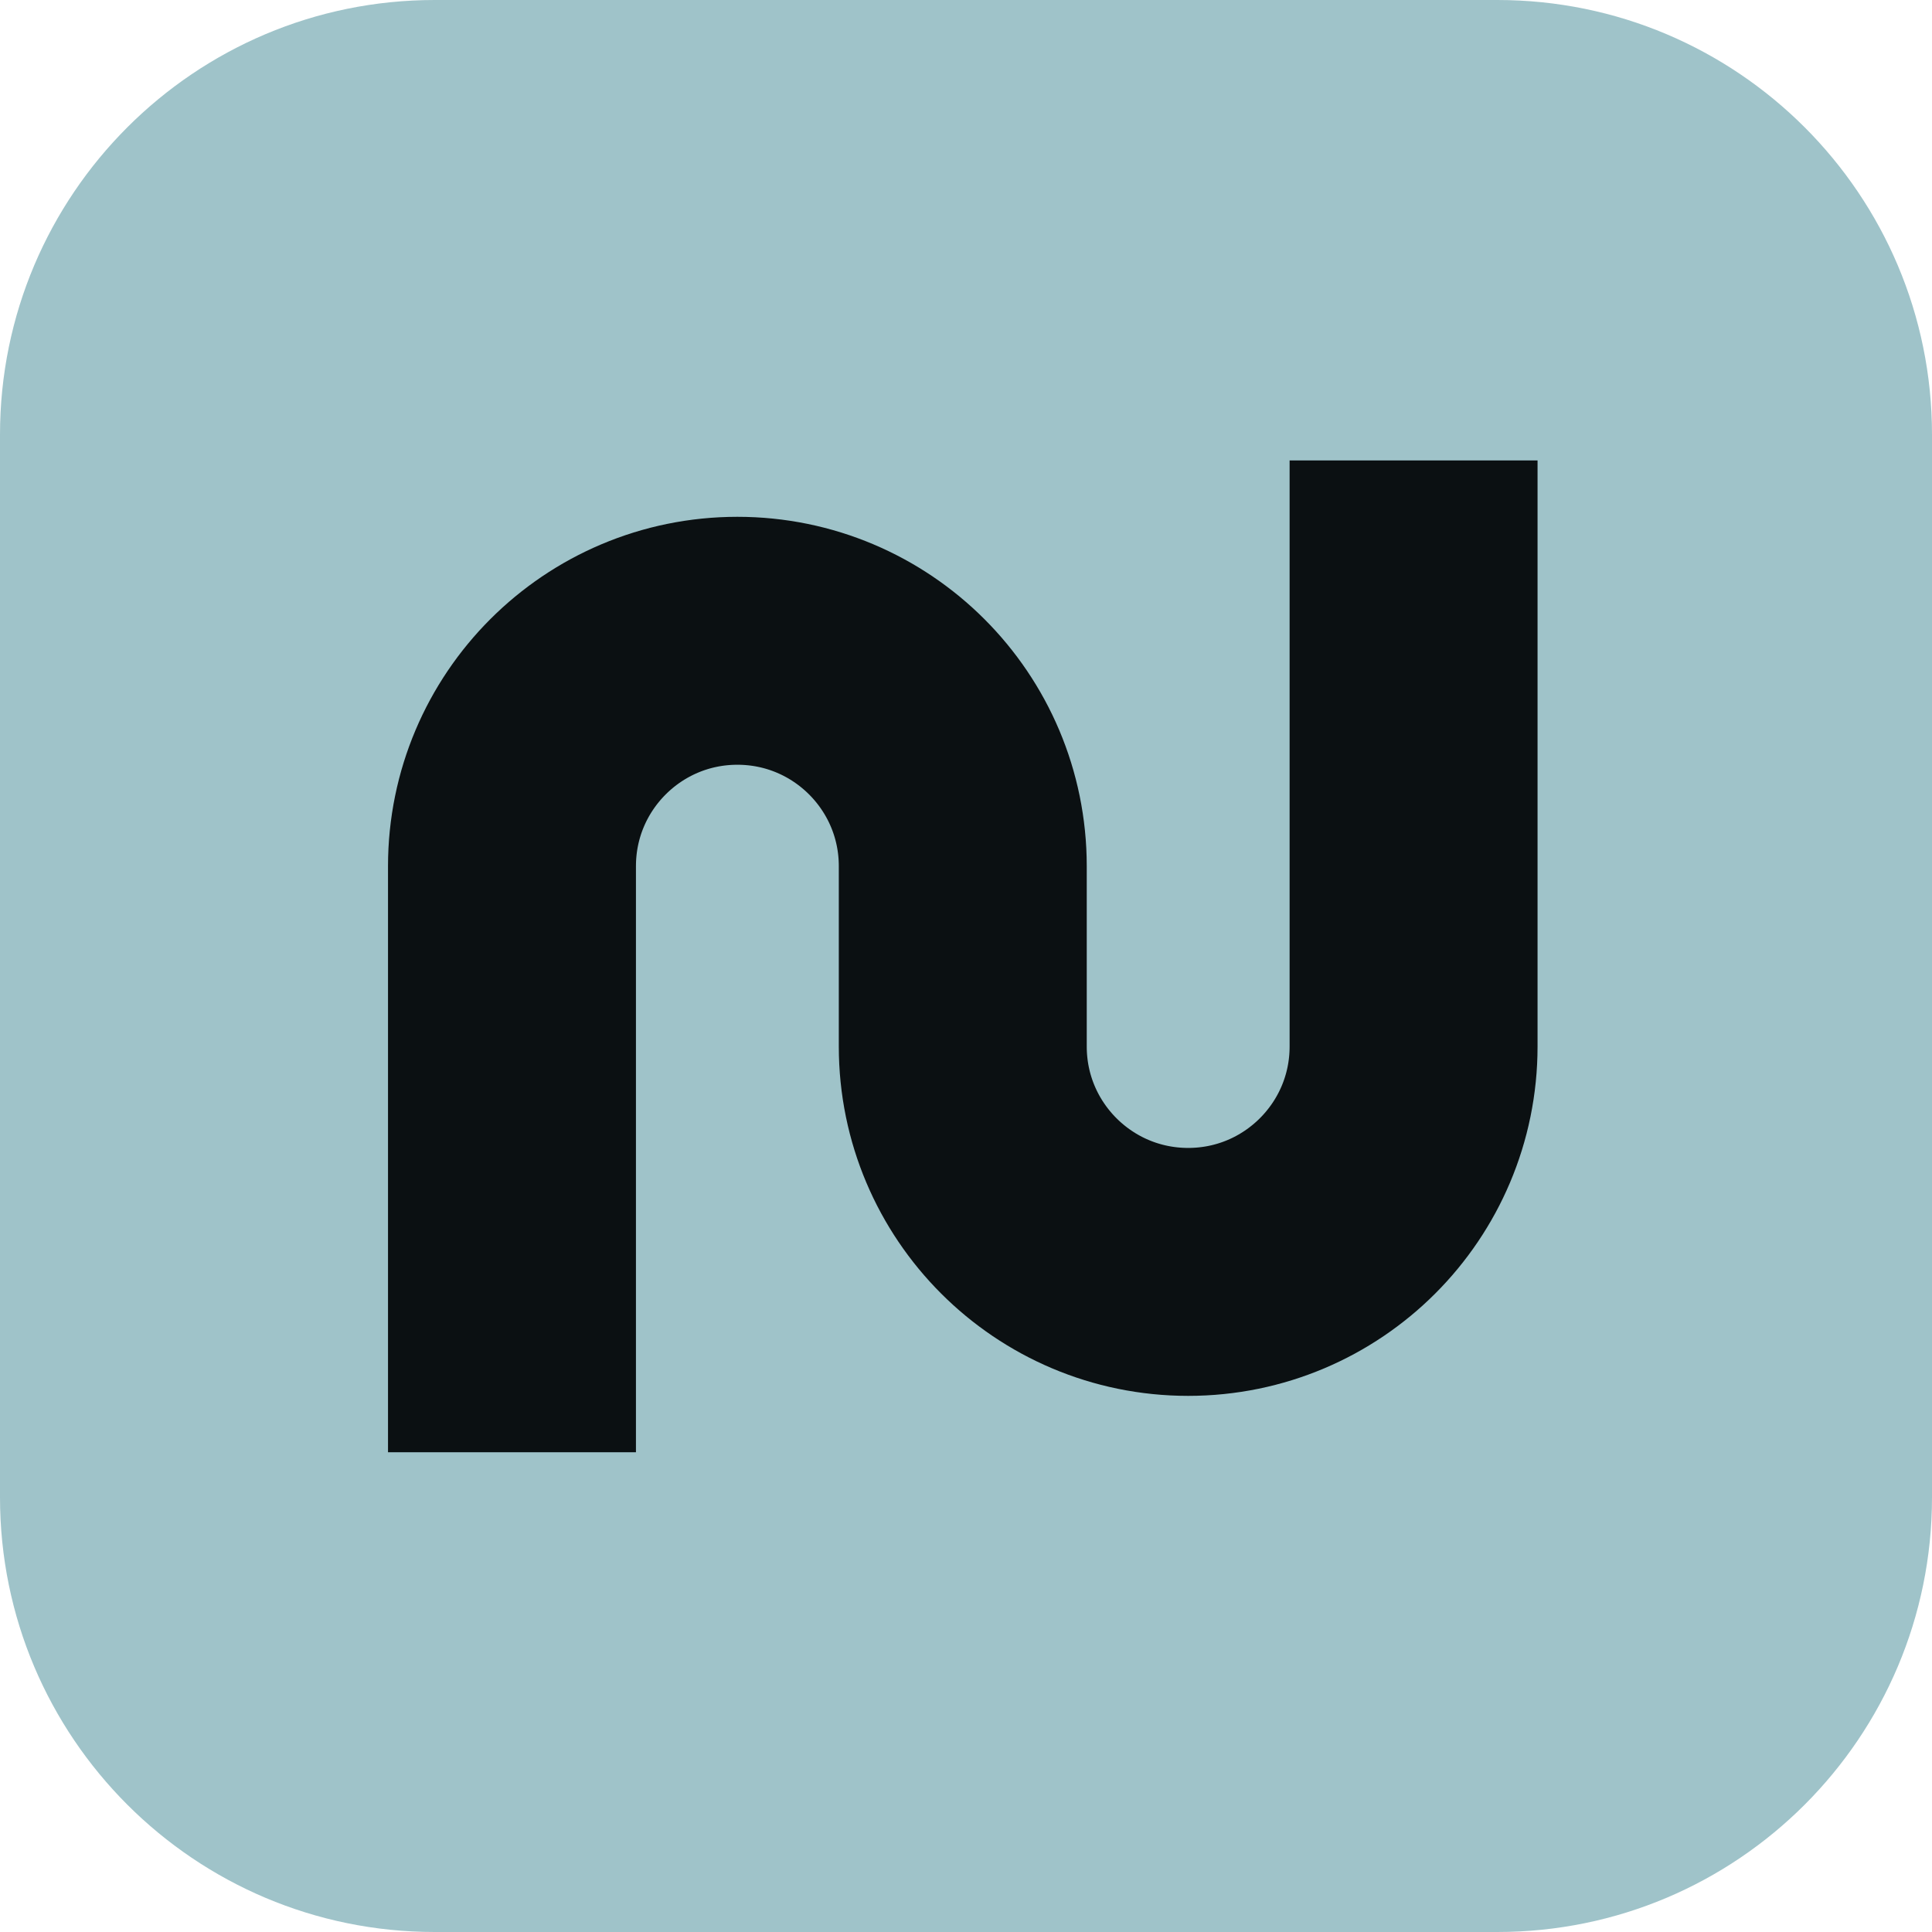
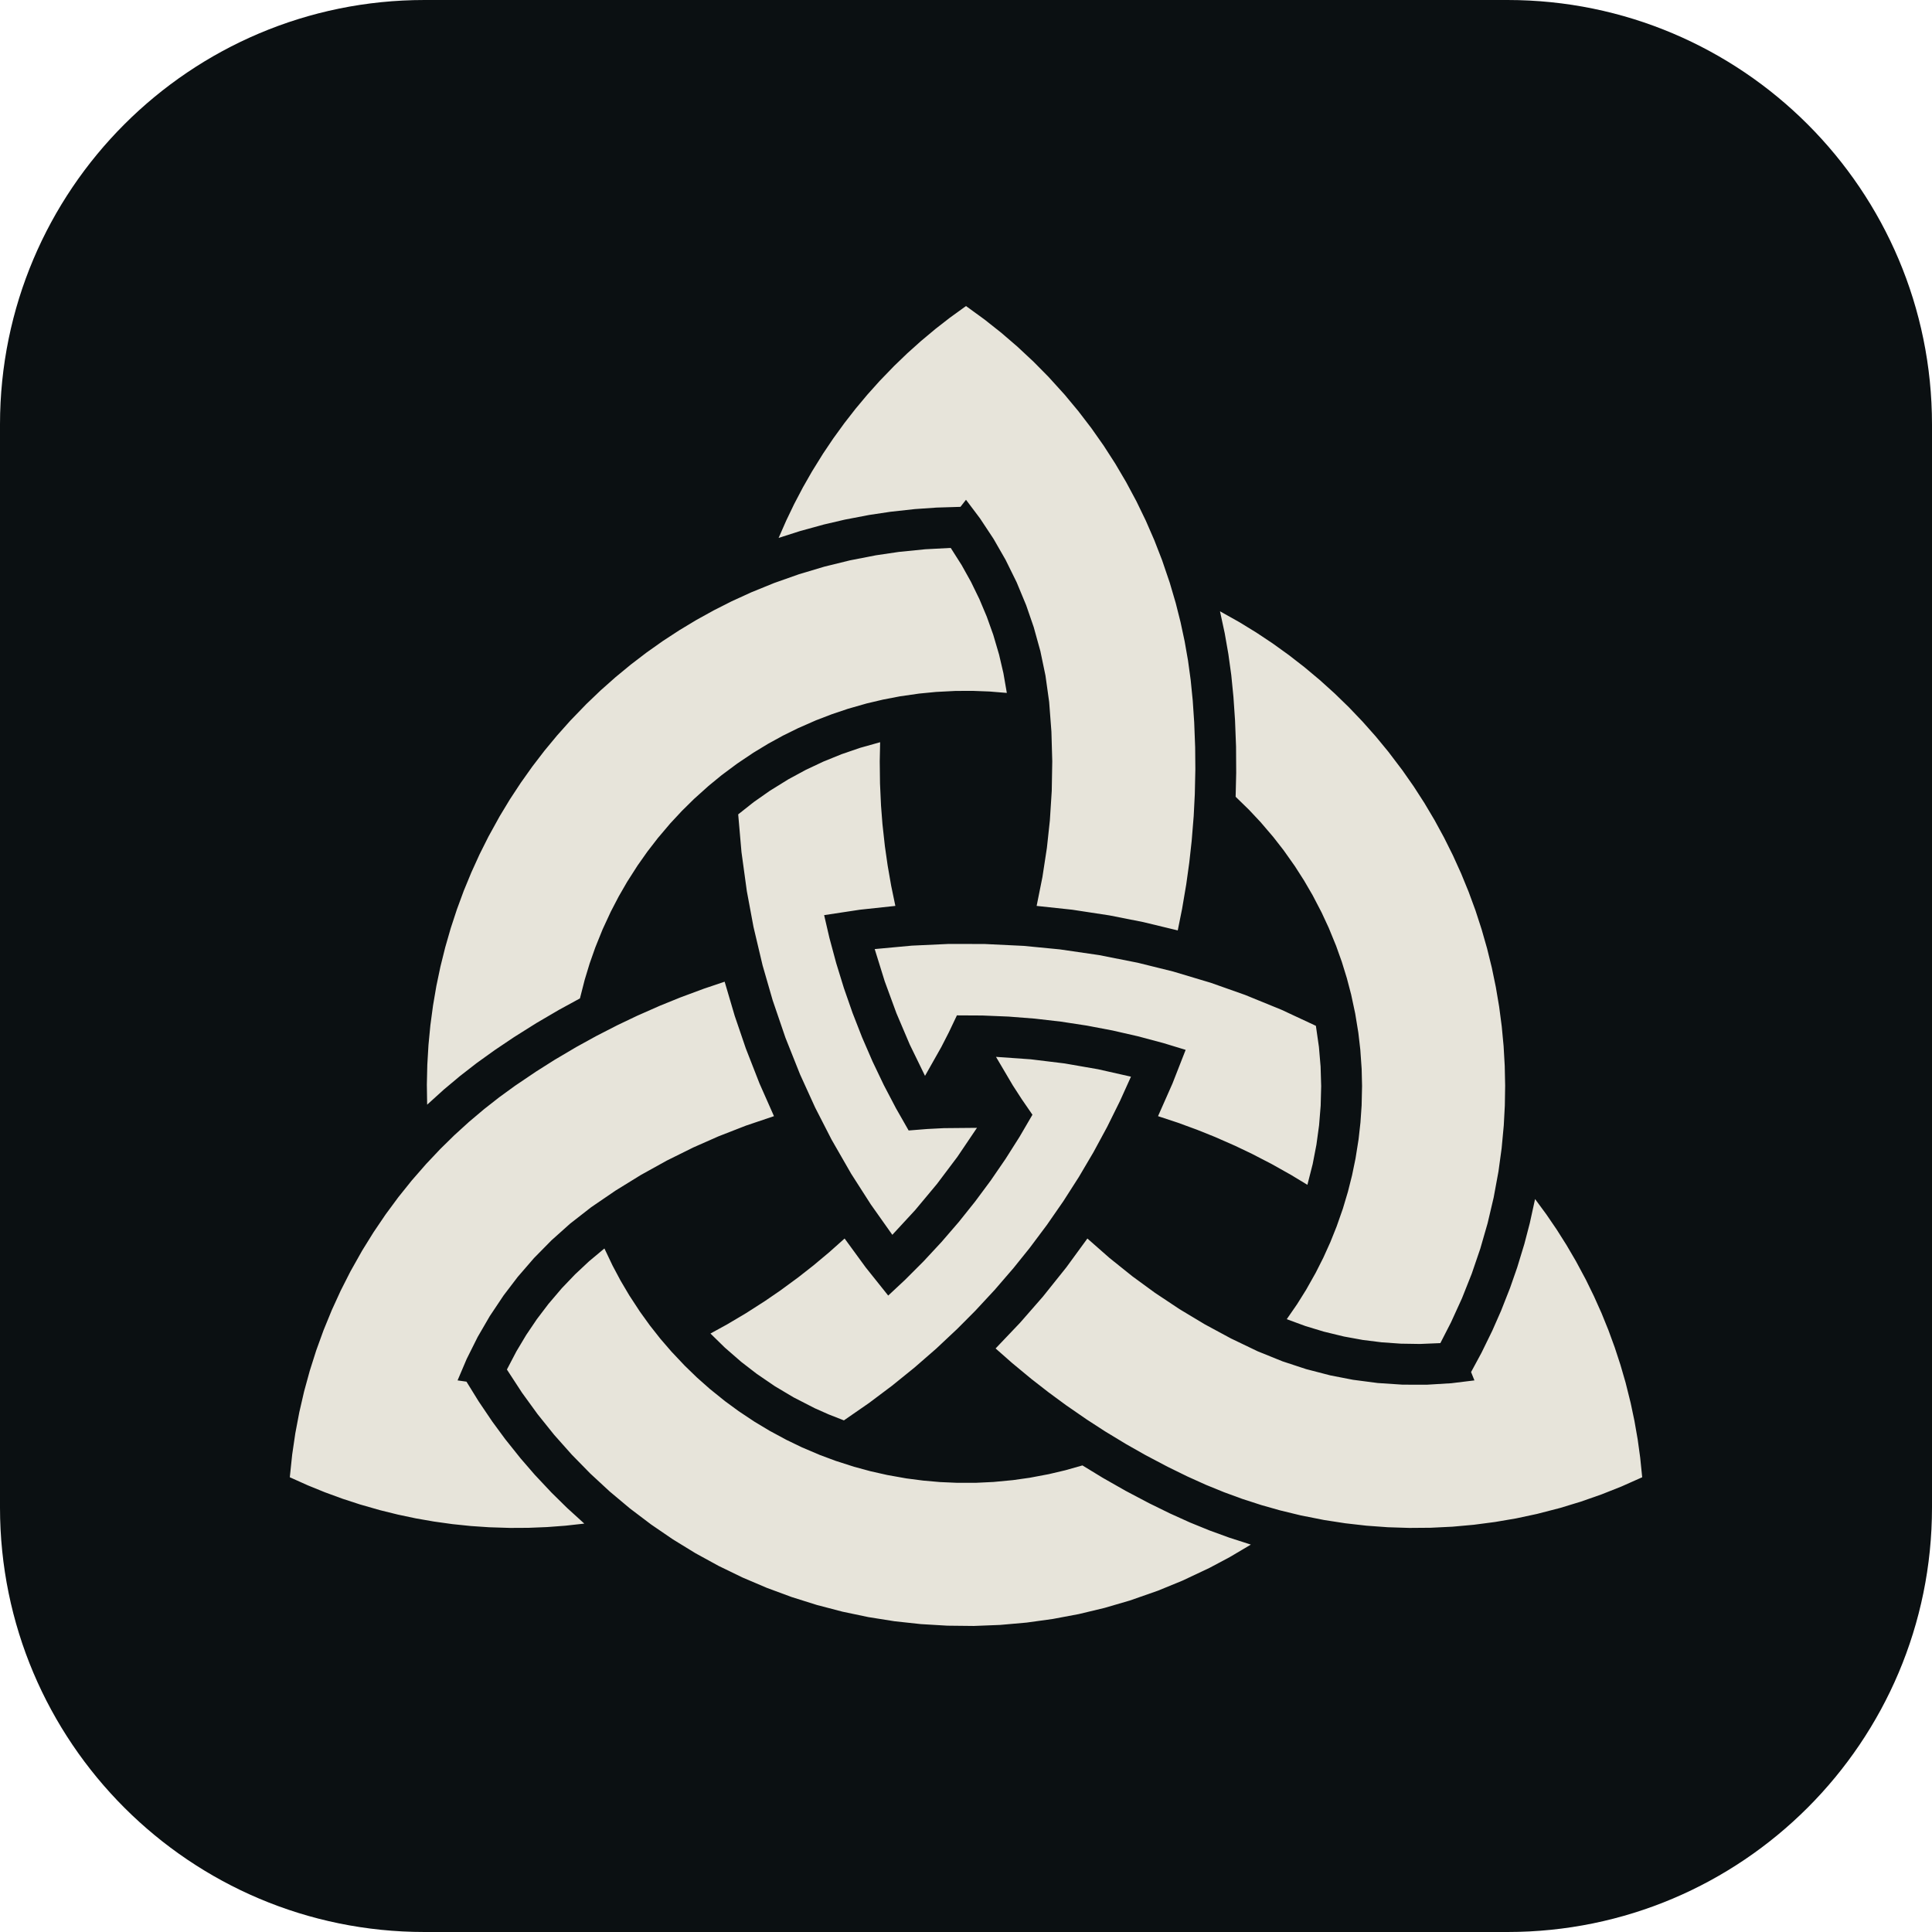
- <svg xmlns="http://www.w3.org/2000/svg" viewBox="0 0 120 120" width="120" height="120">
-   <rect width="120" height="120" rx="27" fill="#9FC3C9" />
-   <path d="M24 106 V54 A20 20 0 0 1 64 54 V70 A20 20 0 0 0 104 70 V18" transform="translate(15 16) scale(0.7)" fill="none" stroke="#0B1012" stroke-width="22" />
+ <svg xmlns="http://www.w3.org/2000/svg" viewBox="0 0 1024 1024" width="1024" height="1024">
+   <rect width="1024" height="1024" rx="225" fill="#0B1012" />
+   <path d="M795.90 608.59 L797.03 596.50 L797.59 585.99 L797.76 575.47 L797.54 564.96 L796.94 554.45 L795.95 543.98 L794.58 533.55 L792.82 523.18 L790.69 512.88 L788.17 502.66 L785.28 492.55 L782.03 482.54 L778.40 472.67 L774.41 462.93 L770.07 453.35 L765.38 443.94 L760.35 434.70 L754.98 425.65 L749.28 416.81 L743.25 408.19 L735.83 398.41 L729.14 390.29 L722.16 382.43 L714.89 374.82 L707.34 367.49 L699.53 360.44 L691.47 353.69 L683.16 347.23 L674.63 341.09 L665.87 335.26 L656.90 329.76 L646.62 324.00 L649.13 335.64 L651.06 346.67 L652.60 357.80 L653.75 369.41 L654.59 381.73 L655.13 395.71 L655.21 409.64 L654.91 422.30 L661.94 429.15 L668.11 435.72 L674.81 443.55 L680.35 450.66 L686.30 459.08 L691.16 466.67 L695.70 474.46 L700.46 483.60 L704.26 491.78 L708.16 501.31 L711.19 509.80 L713.85 518.42 L716.14 527.14 L718.29 537.21 L719.95 547.38 L720.99 556.34 L721.71 566.61 L721.92 575.63 L721.69 585.93 L721.07 594.92 L720.07 603.88 L718.45 614.06 L716.63 622.89 L714.43 631.63 L711.74 640.64 L708.46 650.00 L705.11 658.37 L701.40 666.58 L697.33 674.63 L692.27 683.61 L687.49 691.25 L682.00 699.20 L691.95 702.85 L701.65 705.79 L712.32 708.38 L722.29 710.20 L732.35 711.46 L742.46 712.17 L752.60 712.33 L763.42 711.88 L769.06 700.87 L774.88 688.11 L780.06 675.07 L784.59 661.80 L788.47 648.32 L791.68 634.67 L794.22 620.88ZM619.99 308.84 L615.92 296.88 L611.81 286.31 L607.28 275.91 L602.33 265.70 L596.87 255.51 L591.11 245.73 L584.97 236.20 L578.44 226.92 L571.54 217.91 L564.29 209.19 L555.73 199.75 L547.76 191.68 L539.31 183.79 L530.71 176.39 L521.81 169.34 L512.00 162.21 L503.48 168.37 L495.81 174.34 L488.18 180.72 L480.94 187.21 L473.93 193.95 L466.20 201.95 L459.71 209.19 L453.47 216.65 L447.50 224.32 L441.66 232.37 L436.23 240.44 L430.37 249.89 L425.55 258.34 L420.93 267.14 L416.72 275.91 L412.68 285.11 L424.03 281.48 L436.63 278.01 L447.78 275.41 L460.62 272.95 L471.94 271.25 L484.93 269.82 L496.35 269.03 L509.06 268.64 L512.00 264.89 L519.42 274.75 L526.60 285.61 L532.98 296.72 L538.82 308.57 L543.89 320.78 L547.89 332.38 L551.42 345.12 L554.12 358.06 L556.08 372.08 L557.27 387.77 L557.72 403.47 L557.45 419.17 L556.45 434.85 L554.88 449.37 L552.51 464.84 L549.44 480.15 L568.31 482.17 L587.96 485.17 L605.93 488.72 L624.23 493.14 L626.53 481.72 L628.74 468.69 L630.34 457.19 L631.61 445.74 L632.68 432.57 L633.27 420.97 L633.56 407.74 L633.46 396.11 L632.95 382.85 L632.17 371.27 L631.08 360.38 L629.68 350.14 L627.89 339.92 L625.70 329.69 L623.17 319.66ZM689.42 803.19 L701.81 805.64 L713.03 807.37 L724.30 808.65 L735.61 809.47 L746.95 809.83 L758.29 809.74 L769.84 809.18 L781.14 808.16 L792.39 806.69 L803.57 804.78 L814.67 802.41 L827.01 799.22 L838.06 795.84 L848.77 792.09 L859.32 787.91 L870.40 782.98 L869.33 772.52 L868.00 762.89 L866.29 753.10 L864.28 743.58 L861.59 732.79 L858.88 723.45 L855.86 714.21 L852.52 705.07 L848.87 696.06 L844.81 686.99 L840.54 678.25 L835.28 668.45 L830.26 659.87 L825.06 651.65 L819.58 643.62 L813.62 635.52 L810.83 648.25 L807.94 659.33 L804.13 671.83 L800.36 682.64 L795.57 694.80 L790.95 705.28 L785.21 717.02 L779.70 727.22 L781.48 731.64 L769.23 733.14 L756.23 733.93 L743.42 733.90 L730.24 733.03 L717.13 731.32 L705.08 728.98 L692.29 725.66 L679.74 721.53 L666.61 716.22 L652.43 709.41 L638.61 701.95 L625.14 693.86 L612.07 685.16 L600.28 676.54 L588.06 666.75 L576.34 656.44 L565.15 671.76 L552.73 687.28 L540.67 701.07 L527.69 714.71 L536.43 722.41 L546.61 730.84 L555.77 737.97 L565.05 744.80 L575.93 752.31 L585.67 758.63 L596.99 765.49 L607.11 771.22 L618.84 777.41 L629.27 782.52 L639.24 787.02 L648.81 790.92 L658.56 794.49 L668.51 797.71 L678.46 800.53ZM542.50 501.33 L521.65 500.33 L502.52 500.32 L483.28 501.21 L463.61 503.03 L468.91 520.08 L475.12 537.01 L482.18 553.61 L490.28 570.23 L498.91 554.96 L502.92 547.13 L507.18 538.17 L520.74 538.24 L534.56 538.81 L548.43 539.89 L562.25 541.48 L576.00 543.58 L589.67 546.18 L603.24 549.28 L616.68 552.87 L628.42 556.45 L621.43 574.30 L613.78 591.59 L624.15 595.01 L634.44 598.78 L643.95 602.60 L654.74 607.34 L663.59 611.57 L674.06 616.99 L684.33 622.76 L692.95 627.98 L695.76 616.93 L697.73 606.72 L699.14 596.42 L699.98 586.06 L700.25 575.67 L699.94 565.28 L699.06 554.93 L697.45 543.71 L679.26 535.22 L659.90 527.32 L641.74 520.90 L621.70 514.90 L603.01 510.27 L582.41 506.20 L561.71 503.19ZM432.04 587.01 L440.76 604.04 L451.15 622.13 L461.54 638.35 L472.95 654.48 L485.07 641.36 L496.62 627.51 L507.47 613.10 L517.81 597.78 L500.27 597.94 L491.49 598.39 L481.60 599.18 L474.88 587.40 L468.46 575.15 L462.46 562.59 L456.93 549.83 L451.87 536.87 L447.29 523.73 L443.19 510.43 L439.58 497.00 L436.81 485.04 L455.76 482.17 L474.56 480.15 L472.34 469.46 L470.46 458.66 L469.01 448.51 L467.72 436.80 L466.96 427.01 L466.42 415.25 L466.28 403.47 L466.49 393.39 L455.88 396.37 L446.05 399.74 L436.42 403.65 L427.02 408.08 L417.88 413.03 L408.06 419.11 L399.55 425.08 L391.26 431.63 L393.00 451.62 L395.84 472.34 L399.37 491.28 L404.18 511.63 L409.52 530.14 L416.30 550.01 L424.04 569.44ZM447.29 752.83 L460.61 743.61 L472.85 734.42 L484.68 724.85 L496.19 714.83 L507.35 704.35 L516.92 694.74 L527.24 683.62 L537.21 672.06 L545.71 661.49 L554.88 649.24 L563.58 636.69 L571.83 623.80 L579.56 610.69 L586.82 597.27 L593.61 583.56 L599.44 570.66 L582.02 566.73 L564.25 563.64 L546.35 561.46 L527.90 560.16 L536.81 575.27 L541.59 582.66 L547.22 590.83 L540.38 602.54 L532.98 614.22 L525.11 625.69 L516.82 636.86 L508.13 647.73 L499.04 658.26 L489.57 668.46 L479.74 678.30 L470.77 686.68 L458.81 671.71 L447.66 656.44 L439.51 663.70 L431.11 670.73 L423.04 677.06 L413.54 684.03 L405.44 689.58 L395.52 695.94 L385.39 701.95 L376.56 706.80 L384.16 714.24 L392.87 721.82 L401.10 728.17 L410.64 734.69 L420.56 740.60 L431.86 746.40 L439.25 749.68ZM398.22 313.93 L387.71 318.74 L378.33 323.49 L369.12 328.58 L360.11 334.01 L351.30 339.76 L342.71 345.84 L334.35 352.23 L326.24 358.92 L318.37 365.90 L310.77 373.17 L302.24 382.00 L295.24 389.85 L288.53 397.95 L282.13 406.30 L276.04 414.88 L270.26 423.67 L264.82 432.67 L258.89 443.42 L254.18 452.82 L249.82 462.40 L245.81 472.12 L242.17 481.99 L238.89 491.99 L235.98 502.10 L233.44 512.31 L231.28 522.60 L229.51 532.97 L228.11 543.40 L227.10 553.87 L226.48 564.37 L226.24 574.89 L226.40 585.50 L235.22 577.51 L243.81 570.32 L252.69 563.42 L262.16 556.62 L272.41 549.73 L284.25 542.28 L296.27 535.24 L307.38 529.18 L309.92 519.24 L312.54 510.62 L315.54 502.11 L319.40 492.56 L323.73 483.21 L327.89 475.21 L332.39 467.40 L337.94 458.72 L343.14 451.35 L348.65 444.22 L355.31 436.36 L361.46 429.76 L367.88 423.43 L375.54 416.55 L382.51 410.83 L390.78 404.68 L399.33 398.94 L407.04 394.26 L414.94 389.92 L423.03 385.93 L432.46 381.79 L440.88 378.56 L449.42 375.68 L459.33 372.85 L468.10 370.78 L476.96 369.08 L487.16 367.61 L496.13 366.74 L506.42 366.21 L515.43 366.17 L524.44 366.51 L533.64 367.26 L531.83 356.82 L529.53 346.95 L526.43 336.41 L523.02 326.87 L519.09 317.53 L514.65 308.41 L509.72 299.56 L503.91 290.41 L490.40 291.12 L476.44 292.52 L464.30 294.31 L450.53 296.99 L436.91 300.34 L423.47 304.36 L410.25 309.03ZM662.98 818.67 L651.58 815.00 L641.02 811.15 L630.71 806.95 L620.03 802.12 L609.00 796.71 L596.62 790.18 L584.51 783.29 L573.71 776.70 L564.67 779.26 L555.90 781.33 L545.77 783.24 L536.84 784.50 L526.59 785.47 L517.58 785.90 L507.28 785.92 L498.27 785.53 L489.29 784.74 L480.35 783.58 L470.21 781.77 L461.41 779.79 L452.71 777.43 L442.90 774.28 L434.45 771.13 L424.97 767.09 L416.85 763.17 L407.79 758.28 L400.06 753.64 L391.48 747.93 L384.21 742.60 L376.19 736.13 L369.44 730.15 L362.96 723.88 L355.89 716.39 L350.00 709.56 L344.42 702.48 L339.15 695.17 L333.51 686.54 L328.93 678.78 L324.69 670.82 L320.35 661.71 L312.22 668.50 L304.82 675.43 L297.81 682.75 L290.69 691.11 L284.56 699.18 L278.89 707.58 L273.69 716.28 L268.67 725.88 L276.70 738.20 L284.94 749.55 L293.72 760.49 L303.04 770.97 L312.85 780.99 L323.15 790.52 L333.90 799.53 L345.08 807.99 L356.66 815.91 L368.61 823.24 L380.92 829.98 L393.53 836.10 L406.44 841.60 L419.59 846.46 L432.97 850.67 L446.54 854.22 L460.27 857.10 L474.12 859.30 L488.06 860.81 L502.07 861.64 L516.09 861.79 L530.11 861.24 L544.08 860.01 L557.97 858.09 L571.76 855.50 L585.40 852.23 L598.86 848.30 L613.75 843.09 L626.73 837.77 L641.00 831.04 L651.83 825.27ZM225.86 616.94 L218.26 625.65 L211.16 634.49 L204.42 643.62 L197.94 653.19 L191.96 662.83 L185.71 673.94 L180.58 684.06 L175.86 694.37 L171.48 705.07 L167.61 715.74 L164.18 726.55 L161.18 737.49 L158.63 748.55 L156.52 759.69 L154.87 770.91 L153.60 782.98 L163.19 787.28 L172.20 790.94 L181.53 794.36 L190.78 797.38 L201.47 800.44 L210.91 802.77 L220.43 804.78 L230.01 806.45 L239.85 807.82 L249.53 808.82 L259.23 809.48 L270.35 809.83 L280.07 809.78 L290.01 809.38 L299.70 808.65 L309.69 807.54 L300.52 799.19 L292.36 791.16 L283.41 781.63 L275.92 772.97 L267.76 762.76 L260.98 753.54 L253.66 742.71 L247.24 732.31 L242.52 731.64 L247.35 720.28 L253.17 708.63 L259.60 697.56 L266.94 686.57 L274.38 676.81 L283.03 666.81 L292.30 657.39 L302.15 648.58 L313.31 639.87 L326.30 631.00 L339.67 622.76 L353.41 615.14 L367.48 608.17 L380.84 602.27 L395.43 596.58 L410.22 591.59 L402.54 574.23 L395.31 555.72 L389.40 538.38 L384.08 520.32 L373.04 524.04 L360.61 528.66 L349.85 533.02 L337.72 538.37 L327.24 543.37 L315.95 549.16 L305.44 554.95 L293.90 561.77 L284.06 568.00 L273.00 575.47 L264.61 581.57 L256.51 587.92 L248.52 594.67 L240.84 601.66 L233.46 608.90Z" fill="#E7E4DA" fill-rule="evenodd" />
</svg>
